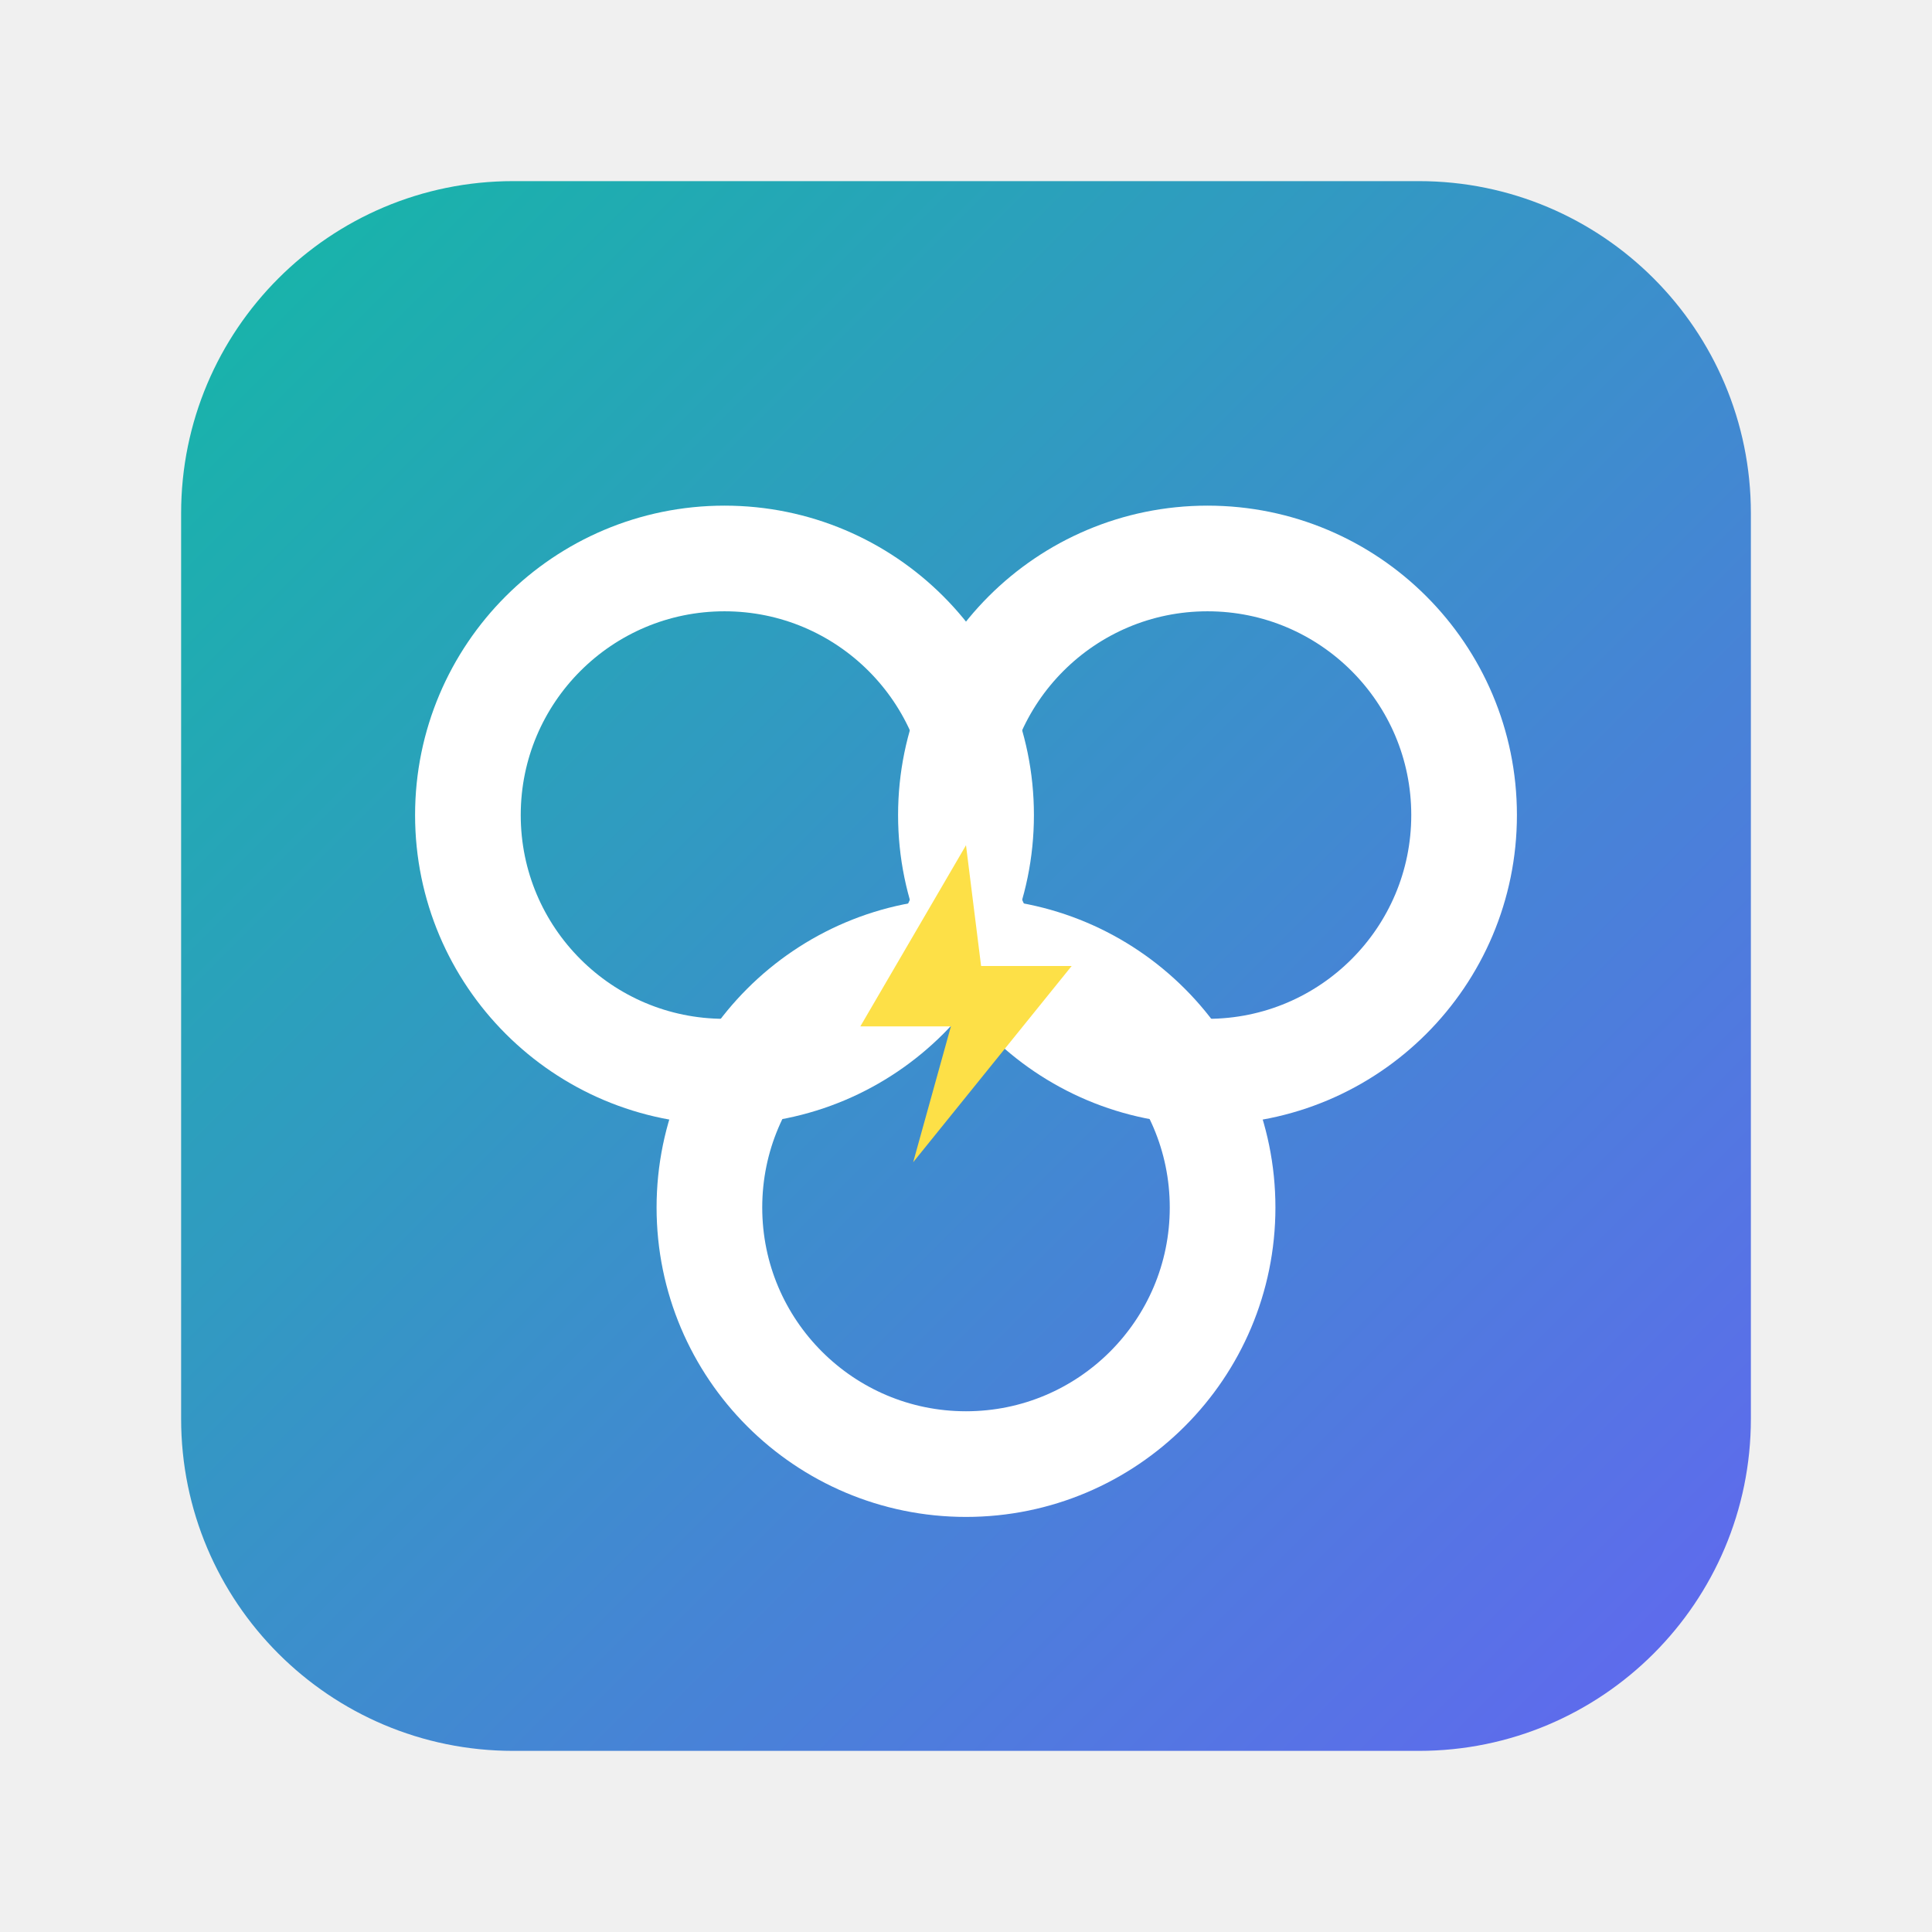
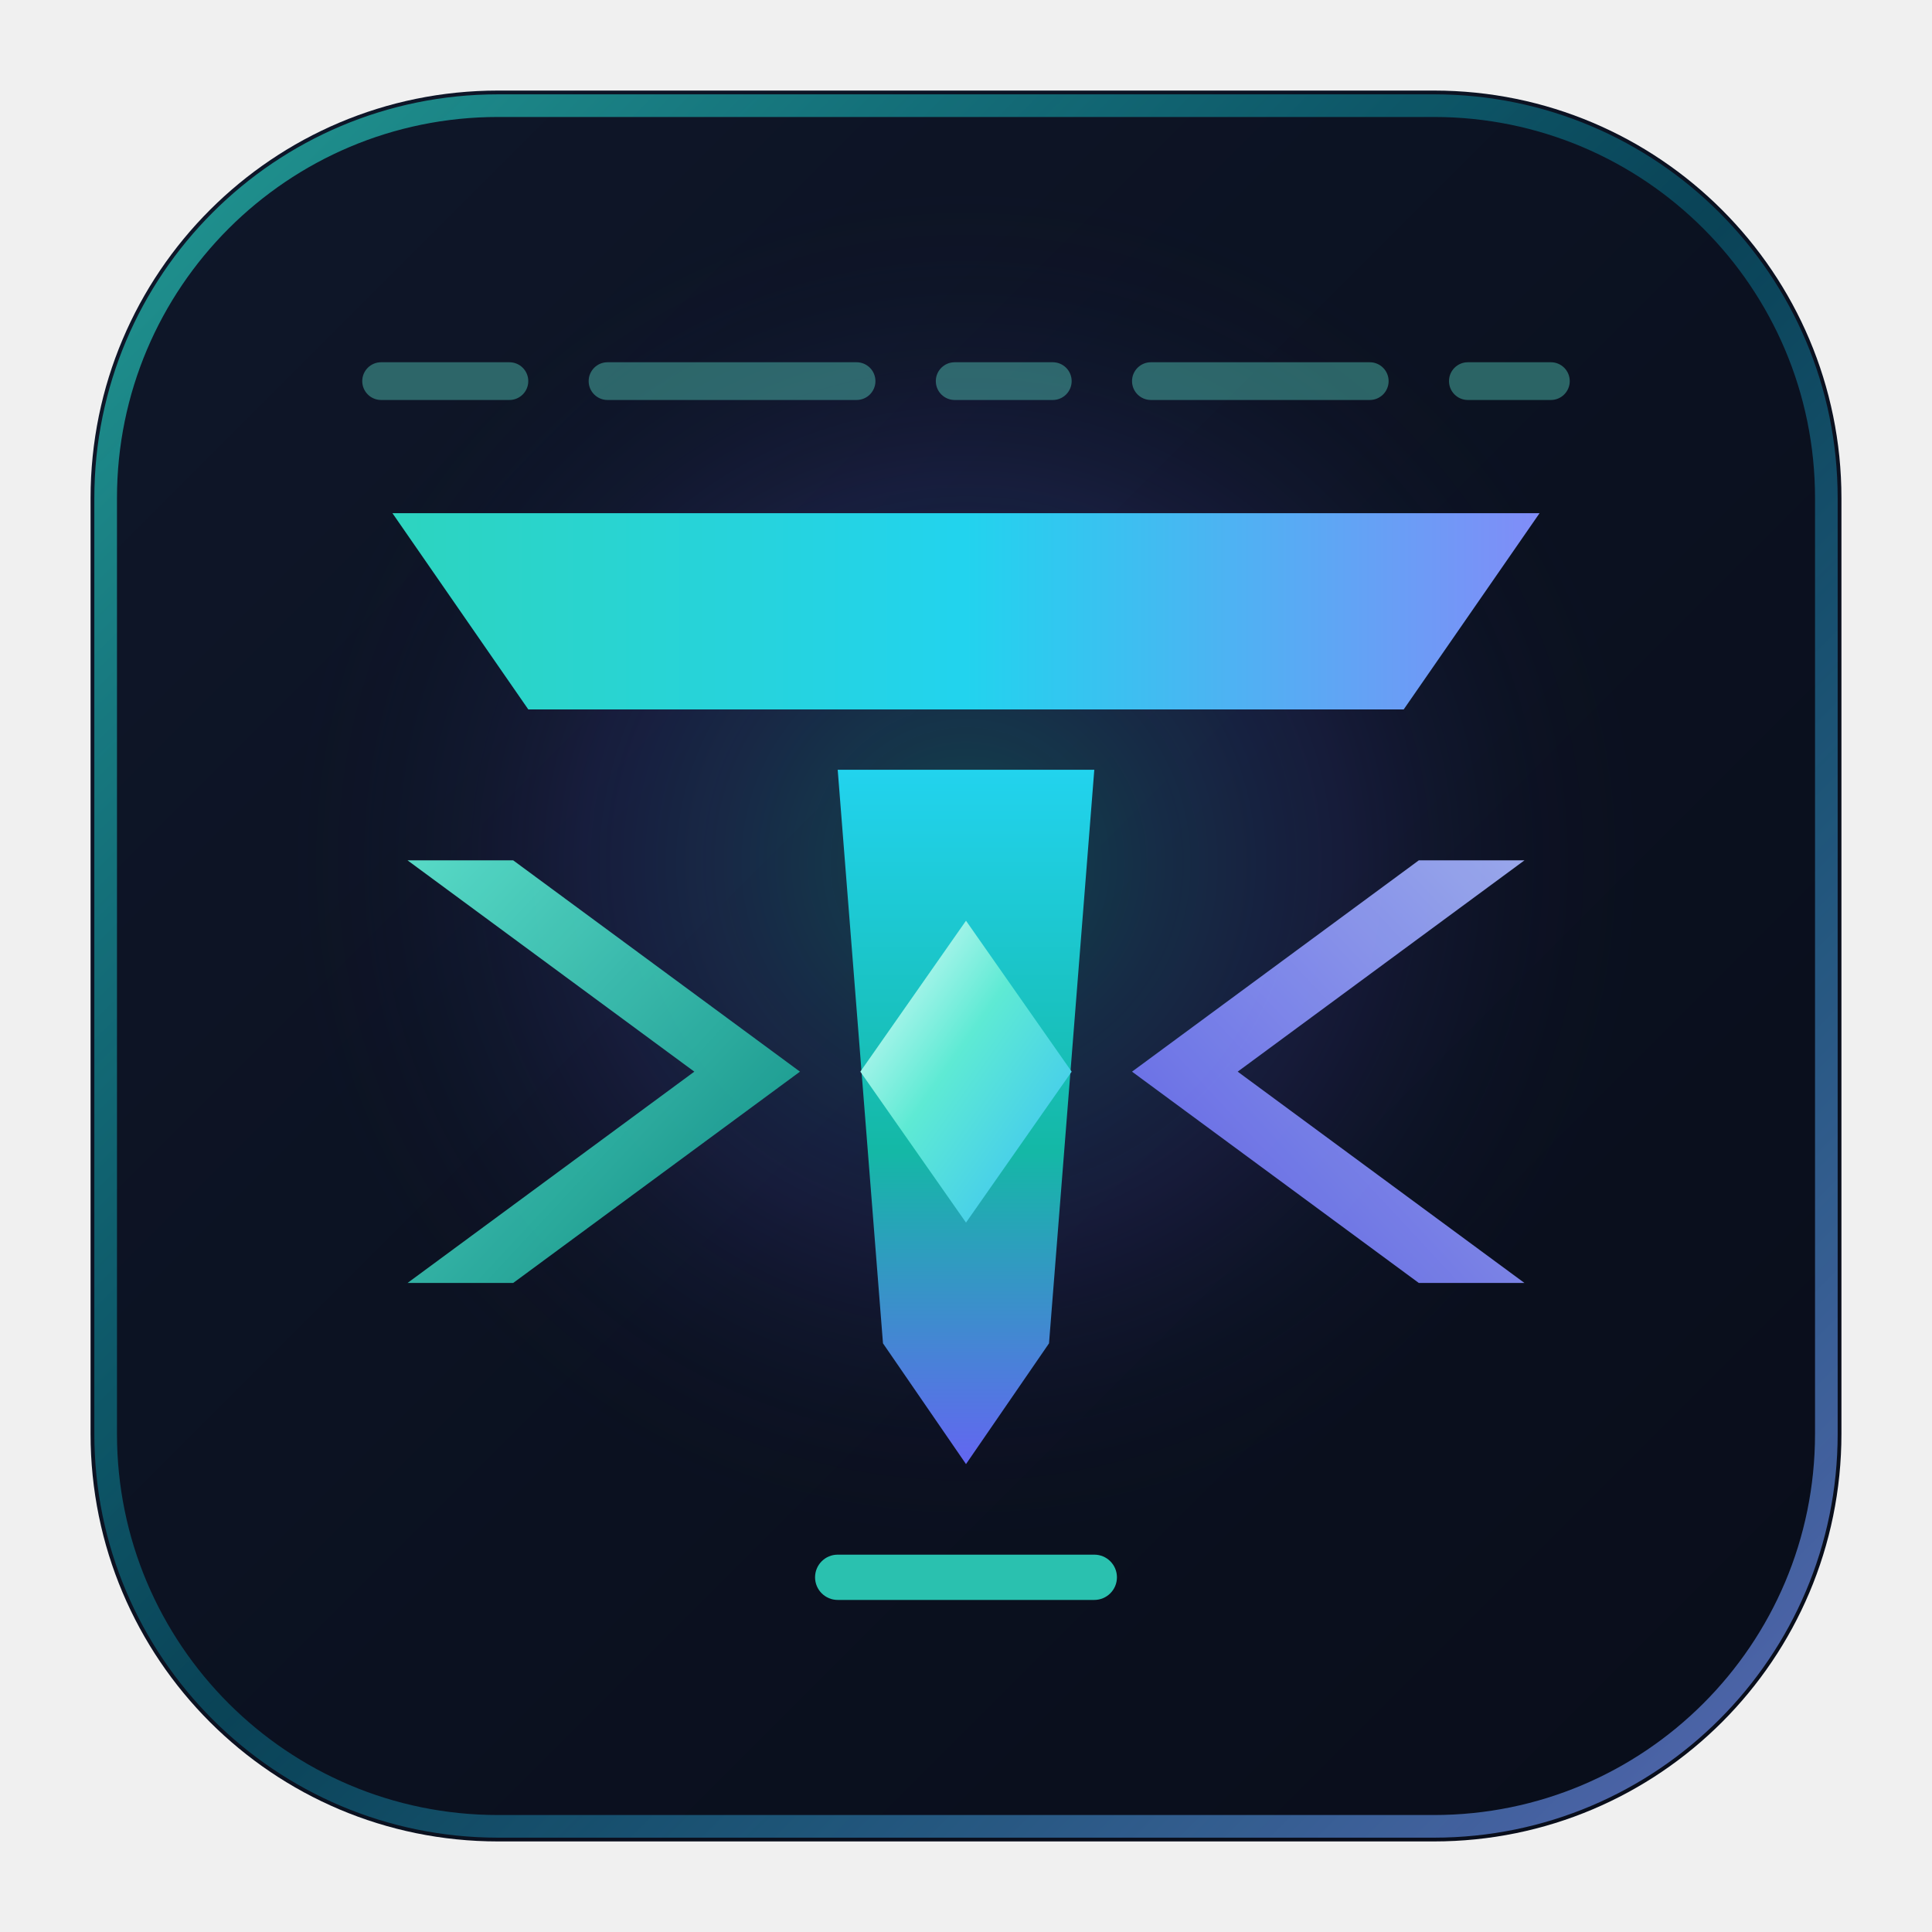
<svg xmlns="http://www.w3.org/2000/svg" viewBox="0 0 256 256" width="256" height="256" role="img" aria-label="Terser">
  <defs>
-     <linearGradient id="terserGrad" x1="0%" y1="0%" x2="100%" y2="100%">
-       <stop offset="0%" stop-color="#14B8A6" />
+     <linearGradient id="bgGrad" x1="0%" y1="0%" x2="100%" y2="100%">
+       <stop offset="0%" stop-color="#0F172A" />
+       <stop offset="55%" stop-color="#0B1120" />
+       <stop offset="100%" stop-color="#090D1A" />
+     </linearGradient>
+     <linearGradient id="rimGrad" x1="0%" y1="0%" x2="100%" y2="100%">
+       <stop offset="0%" stop-color="#2DD4BF" stop-opacity="0.7" />
+       <stop offset="50%" stop-color="#06B6D4" stop-opacity="0.3" />
+       <stop offset="100%" stop-color="#818CF8" stop-opacity="0.7" />
+     </linearGradient>
+     <radialGradient id="coreGlow" cx="50%" cy="46%" r="48%">
+       <stop offset="0%" stop-color="#14B8A6" stop-opacity="0.32" />
+       <stop offset="55%" stop-color="#6366F1" stop-opacity="0.12" />
+       <stop offset="100%" stop-color="#0B1120" stop-opacity="0" />
+     </radialGradient>
+     <linearGradient id="topBarGrad" x1="0%" y1="0%" x2="100%" y2="0%">
+       <stop offset="0%" stop-color="#2DD4BF" />
+       <stop offset="50%" stop-color="#22D3EE" />
+       <stop offset="100%" stop-color="#818CF8" />
+     </linearGradient>
+     <linearGradient id="stemGrad" x1="0%" y1="0%" x2="0%" y2="100%">
+       <stop offset="0%" stop-color="#22D3EE" />
+       <stop offset="55%" stop-color="#14B8A6" />
      <stop offset="100%" stop-color="#6366F1" />
    </linearGradient>
+     <linearGradient id="chevronL" x1="0%" y1="0%" x2="100%" y2="100%">
+       <stop offset="0%" stop-color="#5EEAD4" />
+       <stop offset="100%" stop-color="#0D9488" />
+     </linearGradient>
+     <linearGradient id="chevronR" x1="100%" y1="0%" x2="0%" y2="100%">
+       <stop offset="0%" stop-color="#A5B4FC" />
+       <stop offset="100%" stop-color="#6366F1" />
+     </linearGradient>
+     <linearGradient id="diamondGrad" x1="0%" y1="0%" x2="100%" y2="100%">
+       <stop offset="0%" stop-color="#ECFEFF" />
+       <stop offset="45%" stop-color="#5EEAD4" />
+       <stop offset="100%" stop-color="#38BDF8" />
+     </linearGradient>
  </defs>
-   <rect x="24" y="24" width="208" height="208" rx="44" fill="url(#terserGrad)" />
-   <circle cx="96" cy="108" r="34" fill="none" stroke="#FFFFFF" stroke-width="14" />
-   <circle cx="160" cy="108" r="34" fill="none" stroke="#FFFFFF" stroke-width="14" />
-   <circle cx="128" cy="160" r="34" fill="none" stroke="#FFFFFF" stroke-width="14" />
-   <polygon points="128,112 114,136 126,136 121,154 142,128 130,128" fill="#FDE047" />
+   <rect x="12" y="12" width="232" height="232" rx="54" fill="url(#bgGrad)" />
+   <rect x="14" y="14" width="228" height="228" rx="52" fill="none" stroke="url(#rimGrad)" stroke-width="3" />
+   <circle cx="128" cy="122" r="96" fill="url(#coreGlow)" />
+   <g opacity="0.38" fill="#5EEAD4">
+     <rect x="48" y="48" width="22" height="5" rx="2.5" />
+     <rect x="78" y="48" width="38" height="5" rx="2.5" />
+     <rect x="124" y="48" width="18" height="5" rx="2.5" />
+     <rect x="150" y="48" width="34" height="5" rx="2.5" />
+     <rect x="192" y="48" width="16" height="5" rx="2.5" />
+   </g>
+   <path d="M52 68 H204 L186 94 H70 Z" fill="url(#topBarGrad)" />
+   <path d="M54 114 L92 142 L54 170 L68 170 L106 142 L68 114 Z" fill="url(#chevronL)" opacity="0.92" />
+   <path d="M202 114 L164 142 L202 170 L188 170 L150 142 L188 114 Z" fill="url(#chevronR)" opacity="0.92" />
+   <path d="M111 102 H145 L139 178 L128 194 L117 178 Z" fill="url(#stemGrad)" />
+   <polygon points="128,122 142,142 128,162 114,142" fill="url(#diamondGrad)" />
+   <rect x="108" y="206" width="40" height="6" rx="3" fill="#2DD4BF" opacity="0.9" />
</svg>
